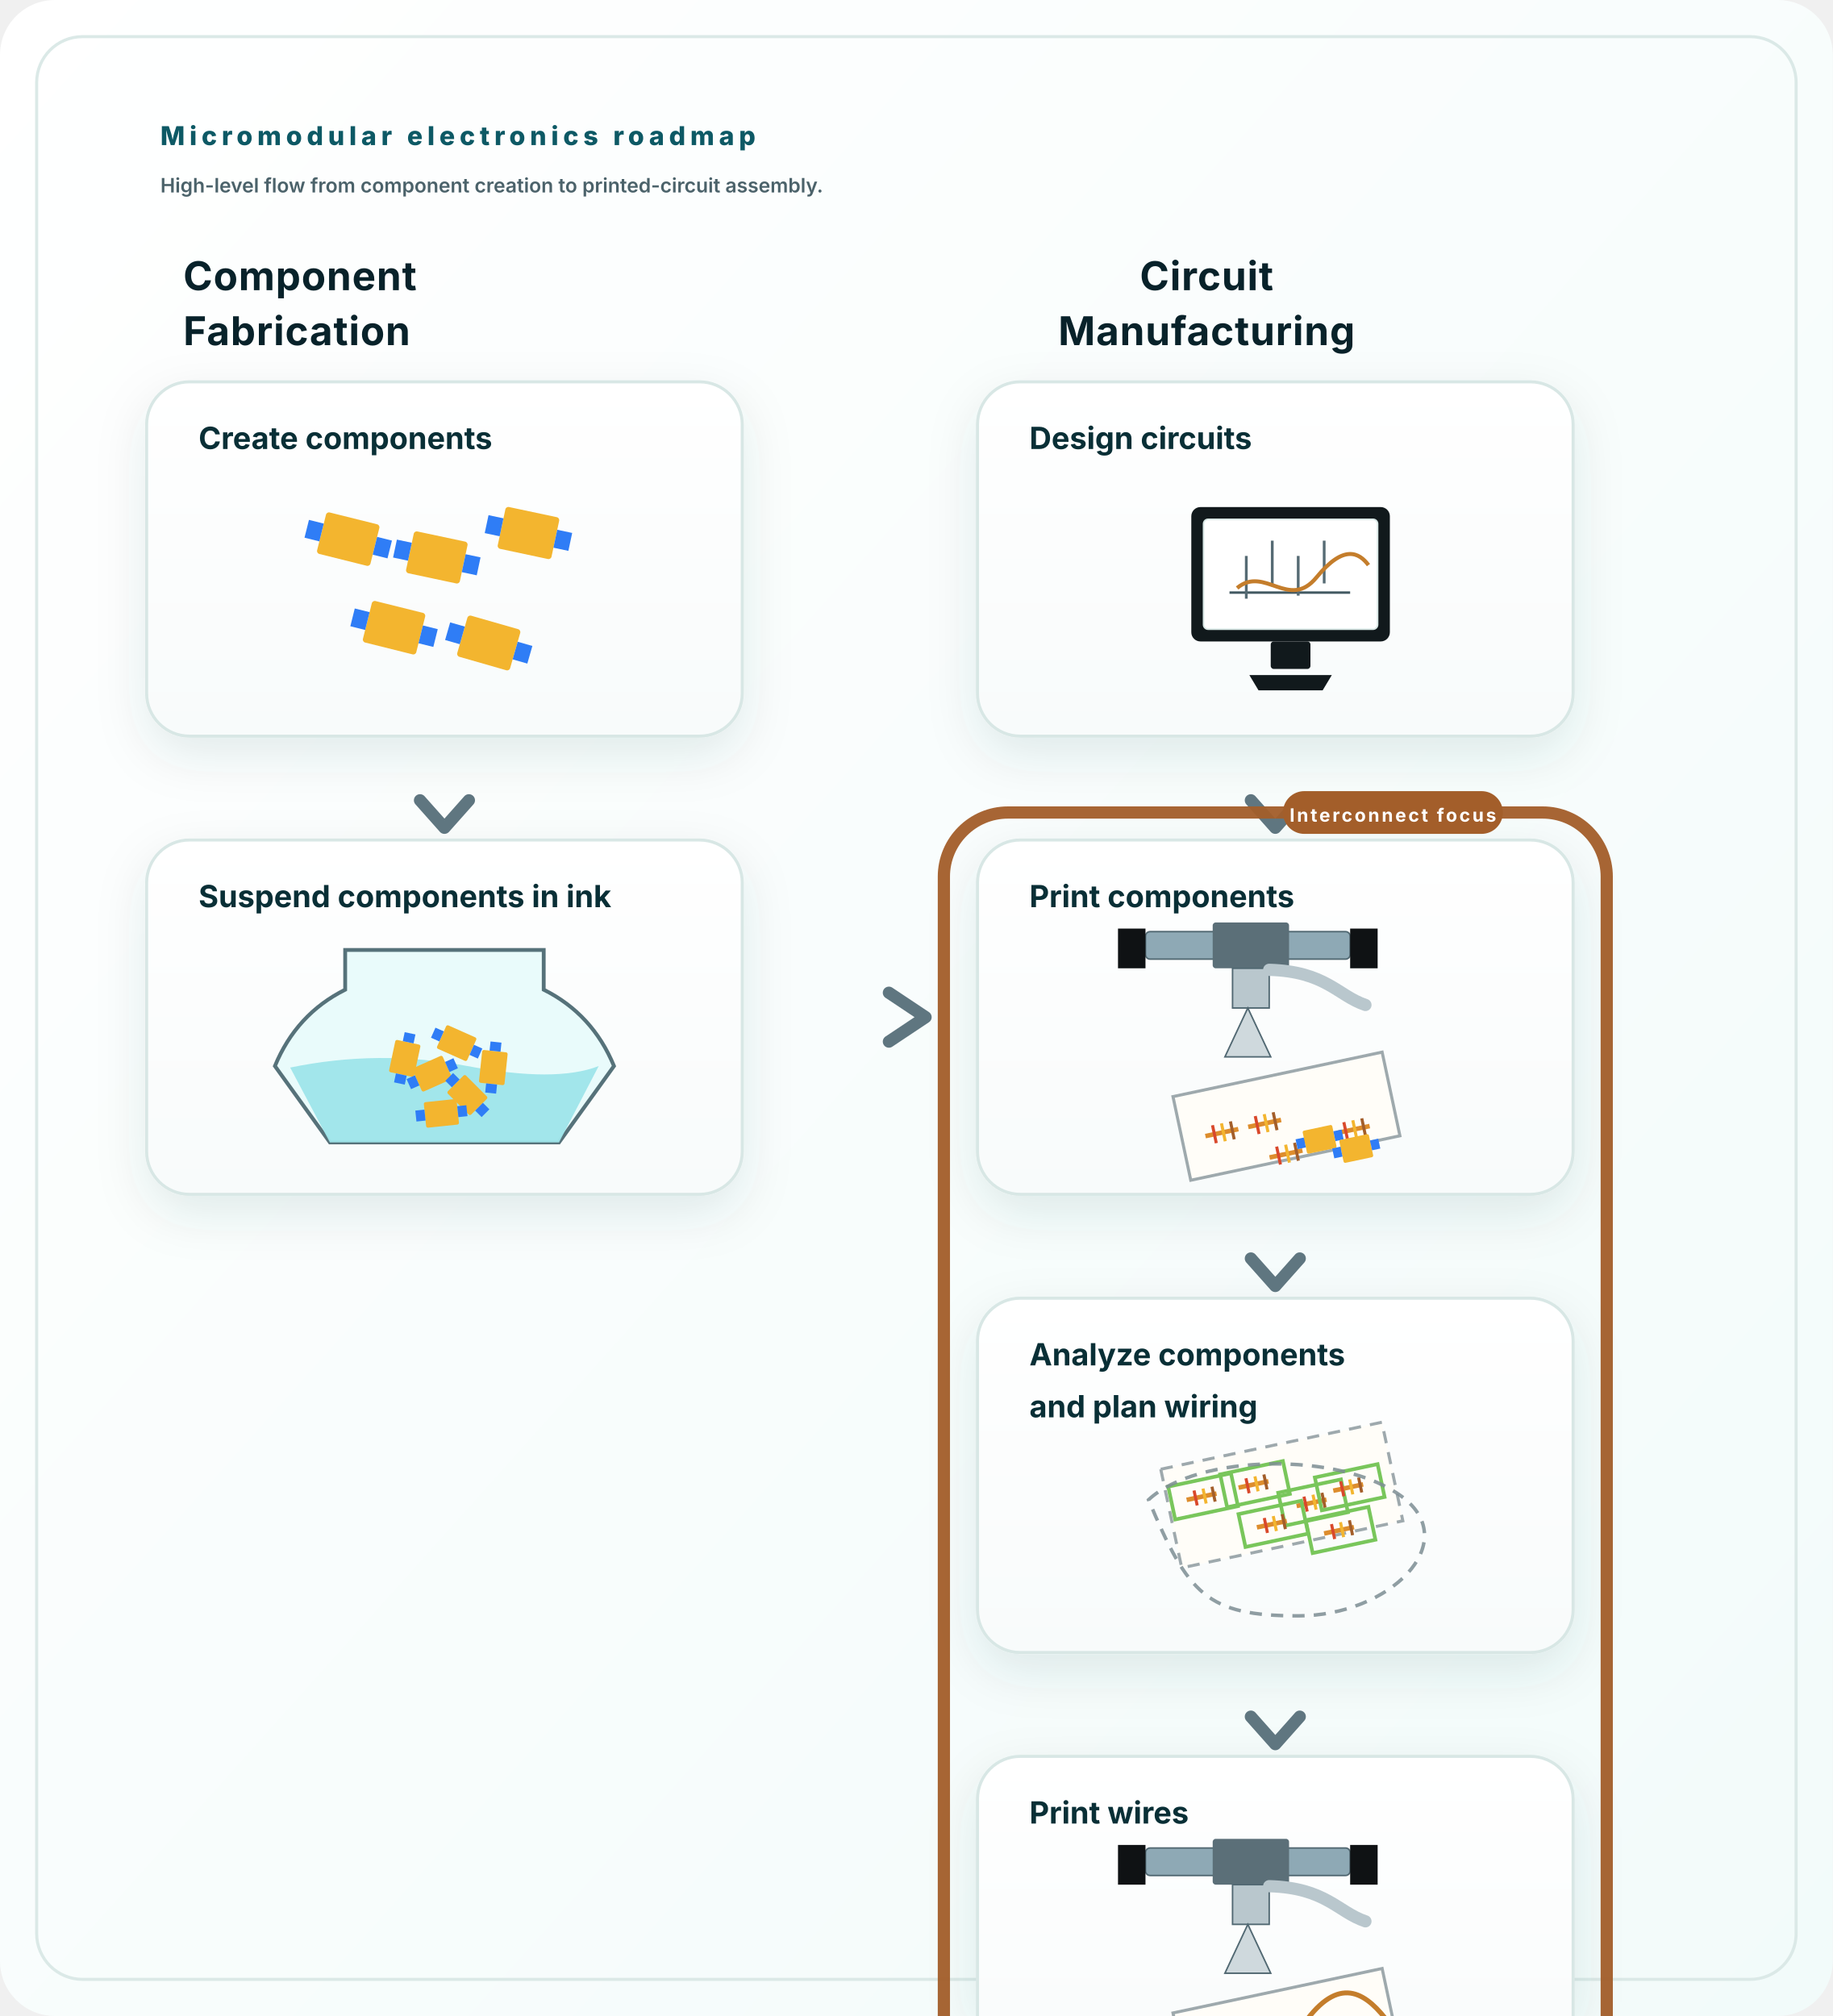
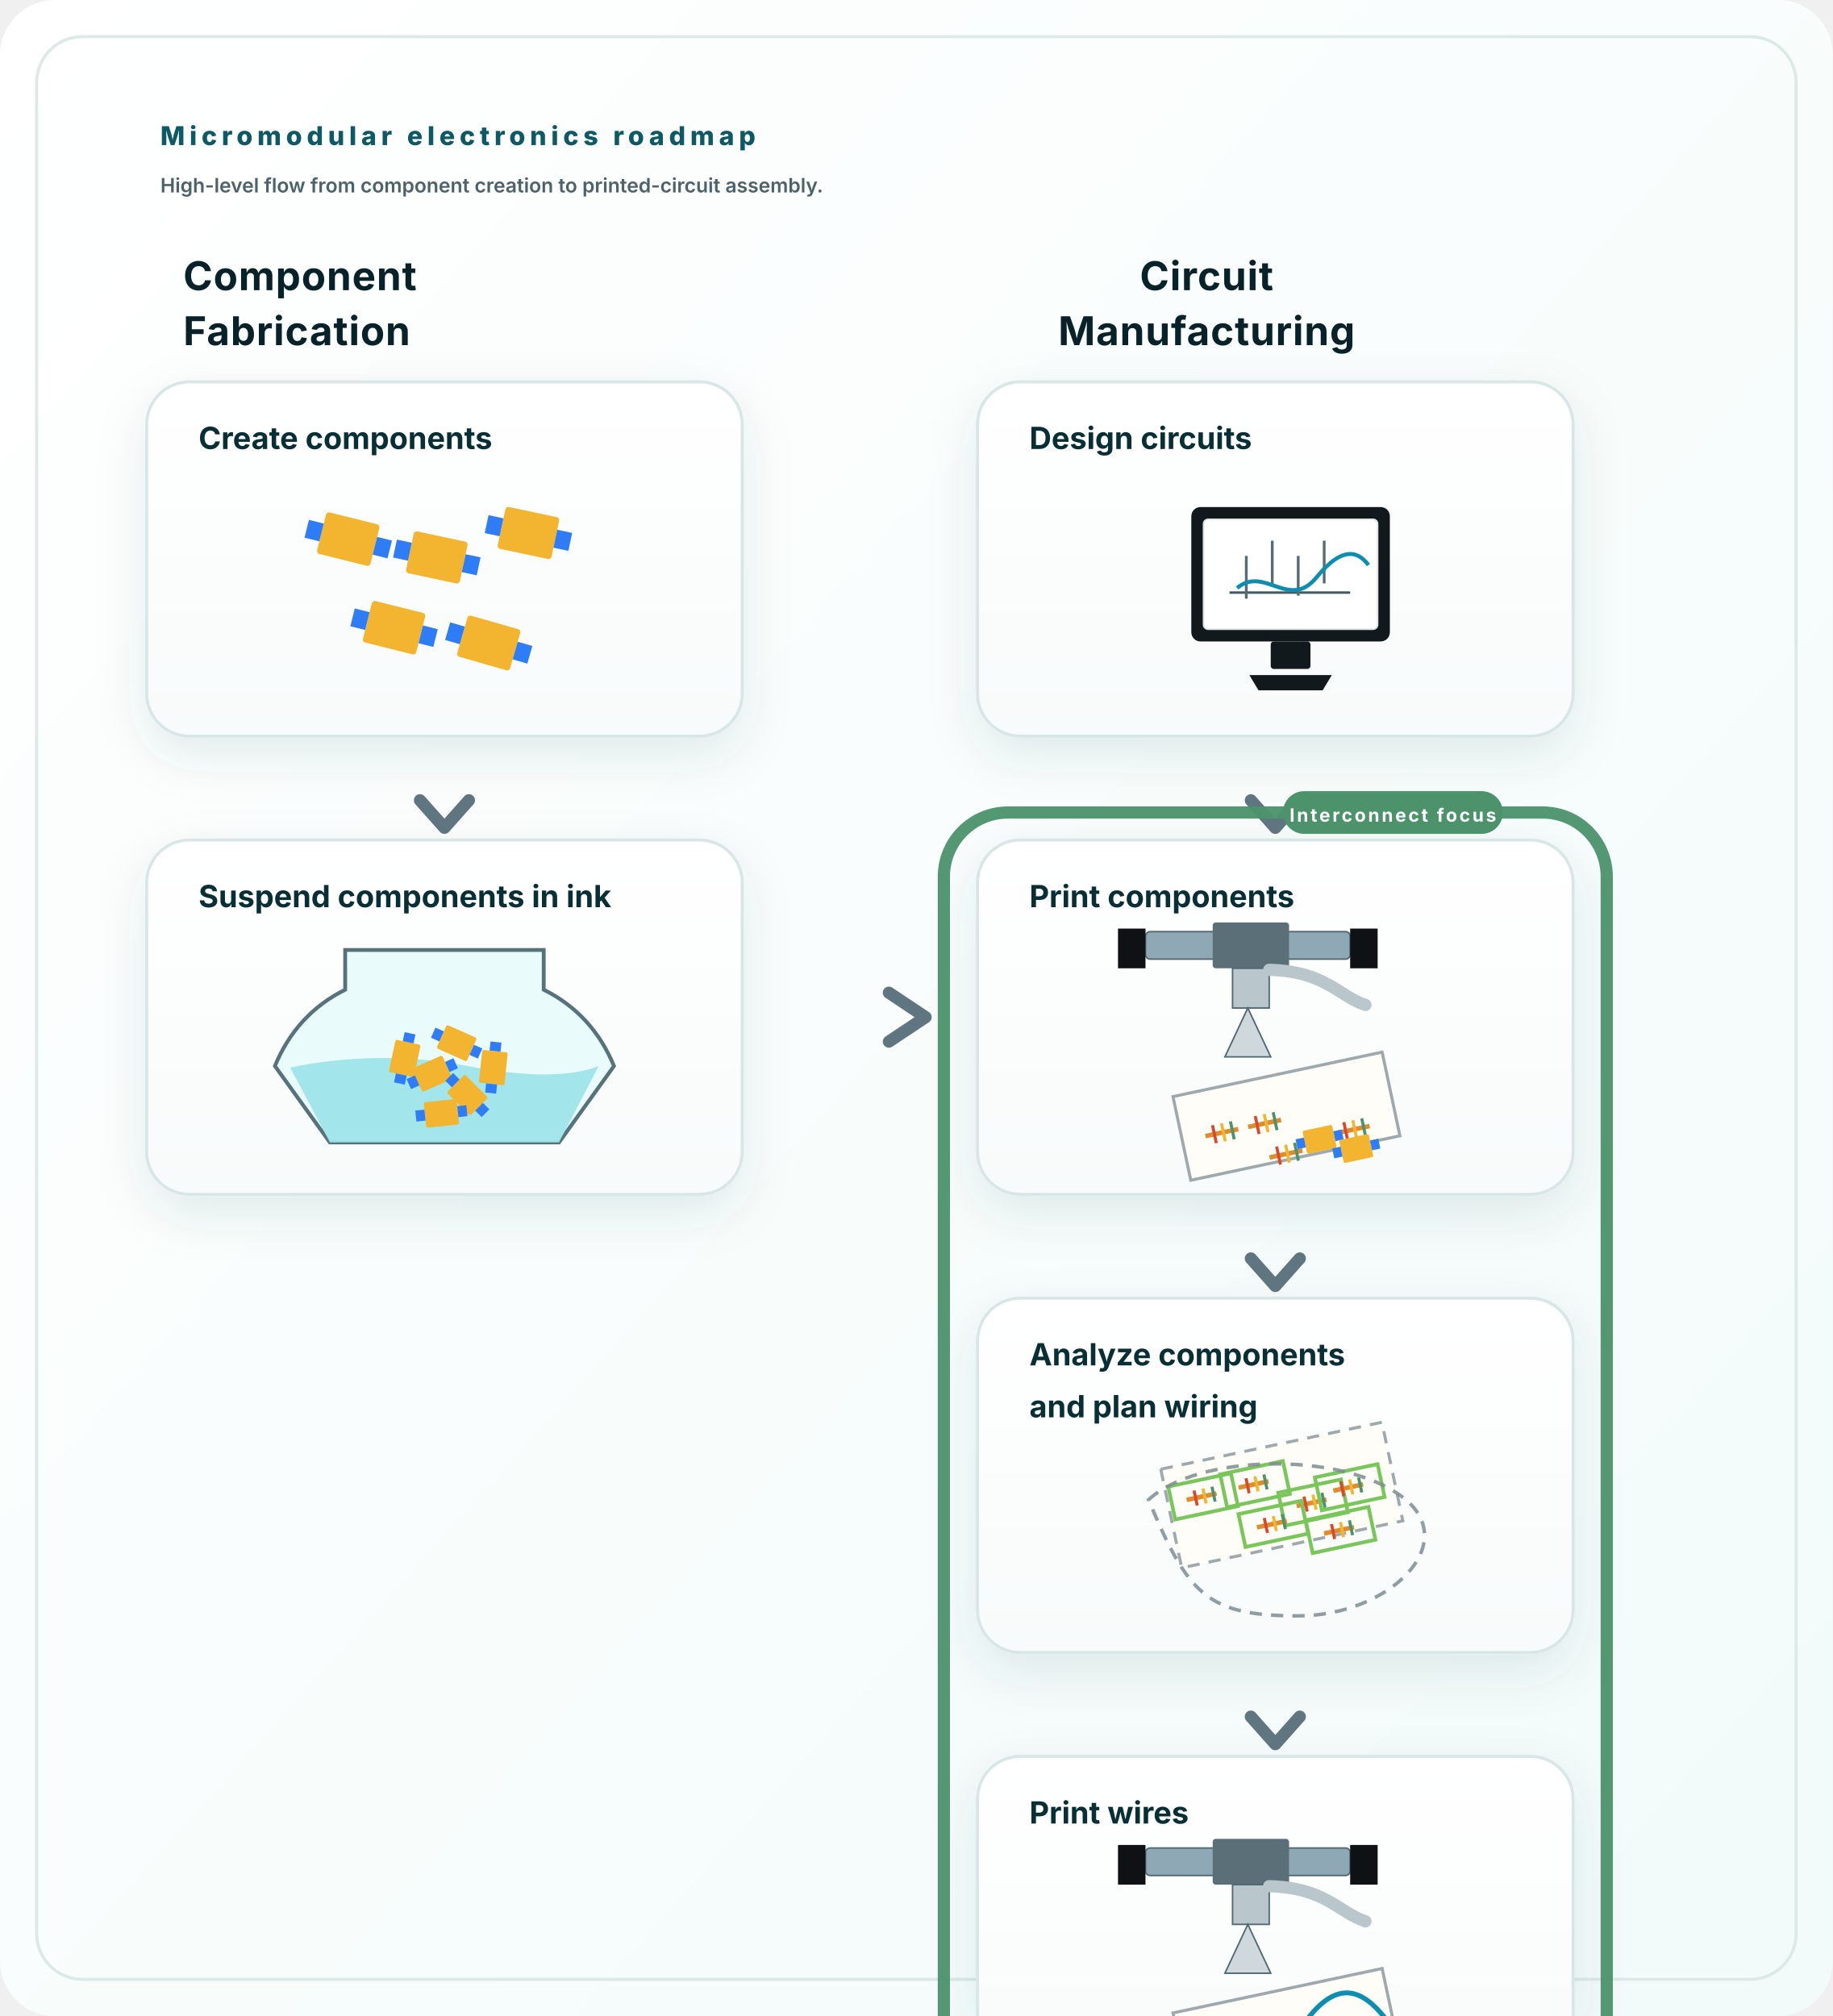
<svg xmlns="http://www.w3.org/2000/svg" width="1200" height="1320" viewBox="0 0 1200 1320" fill="none">
  <defs>
    <linearGradient id="bg" x1="0" y1="0" x2="1" y2="1">
      <stop offset="0%" stop-color="#ffffff" />
      <stop offset="100%" stop-color="#f2fbfa" />
    </linearGradient>
    <linearGradient id="panel" x1="0" y1="0" x2="0" y2="1">
      <stop offset="0%" stop-color="#ffffff" />
      <stop offset="100%" stop-color="#f8fbfb" />
    </linearGradient>
    <linearGradient id="lineGrad" x1="0" y1="0" x2="1" y2="0">
-       <stop offset="0%" stop-color="#C47D2B" stop-opacity=".55" />
-       <stop offset="100%" stop-color="#A35E2A" stop-opacity=".55" />
+       <stop offset="0%" stop-color="#0d8eb1" stop-opacity=".55" />
+       <stop offset="100%" stop-color="#4c936c" stop-opacity=".55" />
    </linearGradient>
    <filter id="shadow" x="-20%" y="-20%" width="140%" height="140%">
      <feDropShadow dx="0" dy="12" stdDeviation="16" flood-color="#0c45521A" />
    </filter>
    <style>
        .heading { font: 700 26px Inter, -apple-system, BlinkMacSystemFont, 'Segoe UI', Arial, sans-serif; fill: #08222a; letter-spacing: .02em; }
        .subhead { font: 800 17px Inter, -apple-system, BlinkMacSystemFont, 'Segoe UI', Arial, sans-serif; fill: #0d5965; letter-spacing: .18em; text-transform: uppercase; }
        .card-title { font: 700 20px Inter, -apple-system, BlinkMacSystemFont, 'Segoe UI', Arial, sans-serif; fill: #092f36; }
        .mini { font: 700 14px 'SFMono-Regular', ui-monospace, Menlo, Consolas, monospace; fill: #4c6570; letter-spacing: .08em; text-transform: uppercase; }
        .body { font: 600 13px Inter, -apple-system, BlinkMacSystemFont, 'Segoe UI', Arial, sans-serif; fill: #4b626a; }
        .outline { stroke: #d8e7e5; stroke-width: 2; }
      </style>
  </defs>
  <rect width="1200" height="1320" rx="36" fill="url(#bg)" />
  <rect x="24" y="24" width="1152" height="1272" rx="30" stroke="#dbe9e7" stroke-width="2" />
  <text x="105" y="95" class="subhead">Micromodular electronics roadmap</text>
  <text x="105" y="126" class="body">High-level flow from component creation to printed-circuit assembly.</text>
  <text x="120" y="190" class="heading">Component<tspan x="120" dy="36">Fabrication</tspan>
  </text>
  <text x="790" y="190" class="heading" text-anchor="middle">Circuit<tspan x="790" dy="36">Manufacturing</tspan>
  </text>
  <g filter="url(#shadow)">
    <rect x="96" y="250" width="390" height="232" rx="28" fill="url(#panel)" stroke="#d8e7e5" stroke-width="2" />
  </g>
  <text x="130" y="294" class="card-title">Create components</text>
  <g filter="url(#shadow)">
    <rect x="96" y="550" width="390" height="232" rx="28" fill="url(#panel)" stroke="#d8e7e5" stroke-width="2" />
  </g>
  <text x="130" y="594" class="card-title">Suspend components in ink</text>
  <g filter="url(#shadow)">
    <rect x="640" y="250" width="390" height="232" rx="28" fill="url(#panel)" stroke="#d8e7e5" stroke-width="2" />
  </g>
  <text x="674" y="294" class="card-title">Design circuits</text>
  <g filter="url(#shadow)">
    <rect x="640" y="550" width="390" height="232" rx="28" fill="url(#panel)" stroke="#d8e7e5" stroke-width="2" />
  </g>
  <text x="674" y="594" class="card-title">Print components</text>
  <g filter="url(#shadow)">
    <rect x="640" y="850" width="390" height="232" rx="28" fill="url(#panel)" stroke="#d8e7e5" stroke-width="2" />
  </g>
  <text x="674" y="894" class="card-title">Analyze components</text>
  <text x="674" y="928" class="card-title">and plan wiring</text>
  <g filter="url(#shadow)">
    <rect x="640" y="1150" width="390" height="232" rx="28" fill="url(#panel)" stroke="#d8e7e5" stroke-width="2" />
  </g>
  <text x="674" y="1194" class="card-title">Print wires</text>
  <line x1="291.0" y1="484" x2="291.0" y2="542" stroke="url(#lineGrad)" stroke-width="8" stroke-linecap="round" />
  <path d="M 275.0 524 L 291.0 542 L 307.0 524" fill="none" stroke="#5f7680" stroke-width="8" stroke-linecap="round" stroke-linejoin="round" />
  <line x1="835.0" y1="484" x2="835.0" y2="542" stroke="url(#lineGrad)" stroke-width="8" stroke-linecap="round" />
  <path d="M 819.0 524 L 835.0 542 L 851.0 524" fill="none" stroke="#5f7680" stroke-width="8" stroke-linecap="round" stroke-linejoin="round" />
  <line x1="835.0" y1="784" x2="835.0" y2="842" stroke="url(#lineGrad)" stroke-width="8" stroke-linecap="round" />
  <path d="M 819.0 824 L 835.0 842 L 851.0 824" fill="none" stroke="#5f7680" stroke-width="8" stroke-linecap="round" stroke-linejoin="round" />
  <line x1="835.0" y1="1084" x2="835.0" y2="1142" stroke="url(#lineGrad)" stroke-width="8" stroke-linecap="round" />
  <path d="M 819.0 1124 L 835.0 1142 L 851.0 1124" fill="none" stroke="#5f7680" stroke-width="8" stroke-linecap="round" stroke-linejoin="round" />
  <line x1="486" y1="666" x2="602" y2="666" stroke="url(#lineGrad)" stroke-width="8" stroke-linecap="round" />
  <path d="M 582 650 L 606 666 L 582 682" fill="none" stroke="#5f7680" stroke-width="8" stroke-linecap="round" stroke-linejoin="round" />
  <g transform="translate(286,365) rotate(12)">
    <rect x="-18" y="-14" width="36" height="28" rx="2" fill="#f3b52f" />
    <rect x="-28" y="-6" width="10" height="12" fill="#2f7df6" />
    <rect x="18" y="-6" width="10" height="12" fill="#2f7df6" />
  </g>
  <g transform="translate(346,349) rotate(12)">
    <rect x="-18" y="-14" width="36" height="28" rx="2" fill="#f3b52f" />
    <rect x="-28" y="-6" width="10" height="12" fill="#2f7df6" />
    <rect x="18" y="-6" width="10" height="12" fill="#2f7df6" />
  </g>
  <g transform="translate(228,353) rotate(14)">
    <rect x="-18" y="-14" width="36" height="28" rx="2" fill="#f3b52f" />
    <rect x="-28" y="-6" width="10" height="12" fill="#2f7df6" />
    <rect x="18" y="-6" width="10" height="12" fill="#2f7df6" />
  </g>
  <g transform="translate(320,421) rotate(16)">
    <rect x="-18" y="-14" width="36" height="28" rx="2" fill="#f3b52f" />
    <rect x="-28" y="-6" width="10" height="12" fill="#2f7df6" />
    <rect x="18" y="-6" width="10" height="12" fill="#2f7df6" />
  </g>
  <g transform="translate(258,411) rotate(14)">
    <rect x="-18" y="-14" width="36" height="28" rx="2" fill="#f3b52f" />
    <rect x="-28" y="-6" width="10" height="12" fill="#2f7df6" />
    <rect x="18" y="-6" width="10" height="12" fill="#2f7df6" />
  </g>
  <path d="M 226 622 L 226 648 Q 194 664 180 698 L 216 748 L 366 748 L 402 698 Q 388 664 356 648 L 356 622 Z" fill="#e9fbfb" stroke="#56727a" stroke-width="2.5" />
  <path d="M 190 699 Q 248 687 306 698 T 392 698 L 366 748 L 216 748 Z" fill="#9ee5ea" opacity=".95" />
  <g transform="translate(265,693) rotate(-78) scale(.6)">
    <rect x="-18" y="-14" width="36" height="28" rx="2" fill="#f3b52f" />
    <rect x="-28" y="-6" width="10" height="12" fill="#2f7df6" />
    <rect x="18" y="-6" width="10" height="12" fill="#2f7df6" />
  </g>
  <g transform="translate(299,683) rotate(24) scale(.6)">
    <rect x="-18" y="-14" width="36" height="28" rx="2" fill="#f3b52f" />
    <rect x="-28" y="-6" width="10" height="12" fill="#2f7df6" />
    <rect x="18" y="-6" width="10" height="12" fill="#2f7df6" />
  </g>
  <g transform="translate(283,703) rotate(-24) scale(.6)">
    <rect x="-18" y="-14" width="36" height="28" rx="2" fill="#f3b52f" />
    <rect x="-28" y="-6" width="10" height="12" fill="#2f7df6" />
    <rect x="18" y="-6" width="10" height="12" fill="#2f7df6" />
  </g>
  <g transform="translate(323,699) rotate(96) scale(.6)">
    <rect x="-18" y="-14" width="36" height="28" rx="2" fill="#f3b52f" />
    <rect x="-28" y="-6" width="10" height="12" fill="#2f7df6" />
    <rect x="18" y="-6" width="10" height="12" fill="#2f7df6" />
  </g>
  <g transform="translate(306,717) rotate(45) scale(.6)">
    <rect x="-18" y="-14" width="36" height="28" rx="2" fill="#f3b52f" />
    <rect x="-28" y="-6" width="10" height="12" fill="#2f7df6" />
    <rect x="18" y="-6" width="10" height="12" fill="#2f7df6" />
  </g>
  <g transform="translate(289,729) rotate(-6) scale(.6)">
    <rect x="-18" y="-14" width="36" height="28" rx="2" fill="#f3b52f" />
    <rect x="-28" y="-6" width="10" height="12" fill="#2f7df6" />
    <rect x="18" y="-6" width="10" height="12" fill="#2f7df6" />
  </g>
  <rect x="780" y="332" width="130" height="88" rx="6" fill="#11191c" />
  <rect x="788" y="340" width="114" height="72" rx="3" fill="#ffffff" stroke="#d8e7e5" />
  <path d="M 805 388 H 884" stroke="#425962" stroke-width="1.6" />
  <path d="M 818 355 V 818" stroke="none" />
  <path d="M 816 364 V 392 M 833 354 V 384 M 850 364 V 390 M 867 354 V 382" stroke="#566b74" stroke-width="1.8" />
-   <path d="M 810 385 C 828 370 844 400 862 378 S 890 362 896 370" stroke="#C47D2B" stroke-width="2.6" fill="none" />
+   <path d="M 810 385 C 828 370 844 400 862 378 S 890 362 896 370" stroke="#0d8eb1" stroke-width="2.6" fill="none" />
  <rect x="832" y="420" width="26" height="18" rx="2" fill="#11191c" />
  <path d="M 818 442 H 872 L 866 452 H 824 Z" fill="#11191c" />
  <rect x="750" y="610" width="134" height="18" rx="3" fill="#8ea9b5" stroke="#516872" />
  <rect x="794" y="604" width="50" height="30" rx="2" fill="#5b6f78" />
  <rect x="807" y="634" width="24" height="26" fill="#b9c7cd" stroke="#516872" />
  <path d="M 831 635 C 868 636, 876 652, 894 658" stroke="#b9c7cd" stroke-width="8" fill="none" stroke-linecap="round" />
  <rect x="732" y="608" width="18" height="26" fill="#0f1214" />
  <rect x="884" y="608" width="18" height="26" fill="#0f1214" />
  <path d="M 817 660 L 802 692 L 832 692 Z" fill="#cfd9dd" stroke="#516872" />
  <g transform="translate(768,718) rotate(-12)">
    <rect x="0" y="0" width="140" height="56" fill="#fffdf8" stroke="#9ea9ad" stroke-width="2" />
  </g>
  <g transform="translate(788,738) rotate(-12)">
    <line x1="0" y1="6" x2="22" y2="6" stroke="#dd8d2d" stroke-width="3" />
    <line x1="6" y1="0" x2="6" y2="12" stroke="#d9482b" stroke-width="2" />
    <line x1="12" y1="0" x2="12" y2="12" stroke="#f3b52f" stroke-width="2" />
-     <line x1="18" y1="0" x2="18" y2="12" stroke="#A35E2A" stroke-width="2" />
+     <line x1="18" y1="0" x2="18" y2="12" stroke="#4c936c" stroke-width="2" />
  </g>
  <g transform="translate(816,732) rotate(-12)">
    <line x1="0" y1="6" x2="22" y2="6" stroke="#dd8d2d" stroke-width="3" />
    <line x1="6" y1="0" x2="6" y2="12" stroke="#d9482b" stroke-width="2" />
    <line x1="12" y1="0" x2="12" y2="12" stroke="#f3b52f" stroke-width="2" />
-     <line x1="18" y1="0" x2="18" y2="12" stroke="#A35E2A" stroke-width="2" />
+     <line x1="18" y1="0" x2="18" y2="12" stroke="#4c936c" stroke-width="2" />
  </g>
  <g transform="translate(850,742) rotate(-12)">
    <line x1="0" y1="6" x2="22" y2="6" stroke="#dd8d2d" stroke-width="3" />
    <line x1="6" y1="0" x2="6" y2="12" stroke="#d9482b" stroke-width="2" />
    <line x1="12" y1="0" x2="12" y2="12" stroke="#f3b52f" stroke-width="2" />
-     <line x1="18" y1="0" x2="18" y2="12" stroke="#A35E2A" stroke-width="2" />
+     <line x1="18" y1="0" x2="18" y2="12" stroke="#4c936c" stroke-width="2" />
  </g>
  <g transform="translate(874,736) rotate(-12)">
    <line x1="0" y1="6" x2="22" y2="6" stroke="#dd8d2d" stroke-width="3" />
    <line x1="6" y1="0" x2="6" y2="12" stroke="#d9482b" stroke-width="2" />
    <line x1="12" y1="0" x2="12" y2="12" stroke="#f3b52f" stroke-width="2" />
-     <line x1="18" y1="0" x2="18" y2="12" stroke="#A35E2A" stroke-width="2" />
+     <line x1="18" y1="0" x2="18" y2="12" stroke="#4c936c" stroke-width="2" />
  </g>
  <g transform="translate(830,752) rotate(-12)">
    <line x1="0" y1="6" x2="22" y2="6" stroke="#dd8d2d" stroke-width="3" />
    <line x1="6" y1="0" x2="6" y2="12" stroke="#d9482b" stroke-width="2" />
    <line x1="12" y1="0" x2="12" y2="12" stroke="#f3b52f" stroke-width="2" />
-     <line x1="18" y1="0" x2="18" y2="12" stroke="#A35E2A" stroke-width="2" />
+     <line x1="18" y1="0" x2="18" y2="12" stroke="#4c936c" stroke-width="2" />
  </g>
  <g transform="translate(864,746) rotate(-12) scale(.55)">
    <rect x="-18" y="-14" width="36" height="28" rx="2" fill="#f3b52f" />
    <rect x="-28" y="-6" width="10" height="12" fill="#2f7df6" />
    <rect x="18" y="-6" width="10" height="12" fill="#2f7df6" />
  </g>
  <g transform="translate(888,752) rotate(-12) scale(.55)">
    <rect x="-18" y="-14" width="36" height="28" rx="2" fill="#f3b52f" />
    <rect x="-28" y="-6" width="10" height="12" fill="#2f7df6" />
    <rect x="18" y="-6" width="10" height="12" fill="#2f7df6" />
  </g>
  <g transform="translate(760,962) rotate(-12)">
    <rect x="0" y="0" width="148" height="66" fill="#fffdf8" stroke="#9ea9ad" stroke-width="2" stroke-dasharray="8 6" />
  </g>
  <g transform="translate(772,978) rotate(-12)">
    <rect x="-6" y="-6" width="42" height="22" fill="none" stroke="#79c65b" stroke-width="2.4" />
    <line x1="4" y1="5" x2="24" y2="5" stroke="#dd8d2d" stroke-width="3" />
    <line x1="10" y1="0" x2="10" y2="10" stroke="#d9482b" stroke-width="2" />
    <line x1="16" y1="0" x2="16" y2="10" stroke="#f3b52f" stroke-width="2" />
-     <line x1="22" y1="0" x2="22" y2="10" stroke="#A35E2A" stroke-width="2" />
+     <line x1="22" y1="0" x2="22" y2="10" stroke="#4c936c" stroke-width="2" />
  </g>
  <g transform="translate(806,970) rotate(-12)">
    <rect x="-6" y="-6" width="42" height="22" fill="none" stroke="#79c65b" stroke-width="2.4" />
    <line x1="4" y1="5" x2="24" y2="5" stroke="#dd8d2d" stroke-width="3" />
    <line x1="10" y1="0" x2="10" y2="10" stroke="#d9482b" stroke-width="2" />
    <line x1="16" y1="0" x2="16" y2="10" stroke="#f3b52f" stroke-width="2" />
-     <line x1="22" y1="0" x2="22" y2="10" stroke="#A35E2A" stroke-width="2" />
+     <line x1="22" y1="0" x2="22" y2="10" stroke="#4c936c" stroke-width="2" />
  </g>
  <g transform="translate(844,982) rotate(-12)">
    <rect x="-6" y="-6" width="42" height="22" fill="none" stroke="#79c65b" stroke-width="2.4" />
    <line x1="4" y1="5" x2="24" y2="5" stroke="#dd8d2d" stroke-width="3" />
    <line x1="10" y1="0" x2="10" y2="10" stroke="#d9482b" stroke-width="2" />
    <line x1="16" y1="0" x2="16" y2="10" stroke="#f3b52f" stroke-width="2" />
-     <line x1="22" y1="0" x2="22" y2="10" stroke="#A35E2A" stroke-width="2" />
+     <line x1="22" y1="0" x2="22" y2="10" stroke="#4c936c" stroke-width="2" />
  </g>
  <g transform="translate(868,972) rotate(-12)">
    <rect x="-6" y="-6" width="42" height="22" fill="none" stroke="#79c65b" stroke-width="2.4" />
    <line x1="4" y1="5" x2="24" y2="5" stroke="#dd8d2d" stroke-width="3" />
    <line x1="10" y1="0" x2="10" y2="10" stroke="#d9482b" stroke-width="2" />
    <line x1="16" y1="0" x2="16" y2="10" stroke="#f3b52f" stroke-width="2" />
-     <line x1="22" y1="0" x2="22" y2="10" stroke="#A35E2A" stroke-width="2" />
+     <line x1="22" y1="0" x2="22" y2="10" stroke="#4c936c" stroke-width="2" />
  </g>
  <g transform="translate(818,996) rotate(-12)">
    <rect x="-6" y="-6" width="42" height="22" fill="none" stroke="#79c65b" stroke-width="2.4" />
    <line x1="4" y1="5" x2="24" y2="5" stroke="#dd8d2d" stroke-width="3" />
    <line x1="10" y1="0" x2="10" y2="10" stroke="#d9482b" stroke-width="2" />
    <line x1="16" y1="0" x2="16" y2="10" stroke="#f3b52f" stroke-width="2" />
-     <line x1="22" y1="0" x2="22" y2="10" stroke="#A35E2A" stroke-width="2" />
+     <line x1="22" y1="0" x2="22" y2="10" stroke="#4c936c" stroke-width="2" />
  </g>
  <g transform="translate(862,1000) rotate(-12)">
    <rect x="-6" y="-6" width="42" height="22" fill="none" stroke="#79c65b" stroke-width="2.4" />
    <line x1="4" y1="5" x2="24" y2="5" stroke="#dd8d2d" stroke-width="3" />
    <line x1="10" y1="0" x2="10" y2="10" stroke="#d9482b" stroke-width="2" />
    <line x1="16" y1="0" x2="16" y2="10" stroke="#f3b52f" stroke-width="2" />
-     <line x1="22" y1="0" x2="22" y2="10" stroke="#A35E2A" stroke-width="2" />
+     <line x1="22" y1="0" x2="22" y2="10" stroke="#4c936c" stroke-width="2" />
  </g>
  <path d="M 752 982 C 784 952, 878 950, 918 980 S 910 1058, 850 1058 S 778 1044, 752 982 Z" fill="none" stroke="#7d8d93" stroke-width="2.3" stroke-dasharray="8 6" opacity=".85" />
  <rect x="750" y="1210" width="134" height="18" rx="3" fill="#8ea9b5" stroke="#516872" />
  <rect x="794" y="1204" width="50" height="30" rx="2" fill="#5b6f78" />
  <rect x="807" y="1234" width="24" height="26" fill="#b9c7cd" stroke="#516872" />
  <path d="M 831 1235 C 868 1236, 876 1252, 894 1258" stroke="#b9c7cd" stroke-width="8" fill="none" stroke-linecap="round" />
  <rect x="732" y="1208" width="18" height="26" fill="#0f1214" />
  <rect x="884" y="1208" width="18" height="26" fill="#0f1214" />
  <path d="M 817 1260 L 802 1292 L 832 1292 Z" fill="#cfd9dd" stroke="#516872" />
  <g transform="translate(768,1318) rotate(-12)">
    <rect x="0" y="0" width="140" height="56" fill="#fffdf8" stroke="#9ea9ad" stroke-width="2" />
  </g>
  <g transform="translate(788,1338) rotate(-12)">
    <line x1="0" y1="6" x2="22" y2="6" stroke="#dd8d2d" stroke-width="3" />
    <line x1="6" y1="0" x2="6" y2="12" stroke="#d9482b" stroke-width="2" />
    <line x1="12" y1="0" x2="12" y2="12" stroke="#f3b52f" stroke-width="2" />
-     <line x1="18" y1="0" x2="18" y2="12" stroke="#A35E2A" stroke-width="2" />
+     <line x1="18" y1="0" x2="18" y2="12" stroke="#4c936c" stroke-width="2" />
  </g>
  <g transform="translate(816,1332) rotate(-12)">
    <line x1="0" y1="6" x2="22" y2="6" stroke="#dd8d2d" stroke-width="3" />
    <line x1="6" y1="0" x2="6" y2="12" stroke="#d9482b" stroke-width="2" />
    <line x1="12" y1="0" x2="12" y2="12" stroke="#f3b52f" stroke-width="2" />
-     <line x1="18" y1="0" x2="18" y2="12" stroke="#A35E2A" stroke-width="2" />
+     <line x1="18" y1="0" x2="18" y2="12" stroke="#4c936c" stroke-width="2" />
  </g>
  <g transform="translate(850,1342) rotate(-12)">
    <line x1="0" y1="6" x2="22" y2="6" stroke="#dd8d2d" stroke-width="3" />
    <line x1="6" y1="0" x2="6" y2="12" stroke="#d9482b" stroke-width="2" />
    <line x1="12" y1="0" x2="12" y2="12" stroke="#f3b52f" stroke-width="2" />
-     <line x1="18" y1="0" x2="18" y2="12" stroke="#A35E2A" stroke-width="2" />
+     <line x1="18" y1="0" x2="18" y2="12" stroke="#4c936c" stroke-width="2" />
  </g>
  <g transform="translate(874,1336) rotate(-12)">
    <line x1="0" y1="6" x2="22" y2="6" stroke="#dd8d2d" stroke-width="3" />
    <line x1="6" y1="0" x2="6" y2="12" stroke="#d9482b" stroke-width="2" />
    <line x1="12" y1="0" x2="12" y2="12" stroke="#f3b52f" stroke-width="2" />
-     <line x1="18" y1="0" x2="18" y2="12" stroke="#A35E2A" stroke-width="2" />
+     <line x1="18" y1="0" x2="18" y2="12" stroke="#4c936c" stroke-width="2" />
  </g>
  <g transform="translate(830,1352) rotate(-12)">
    <line x1="0" y1="6" x2="22" y2="6" stroke="#dd8d2d" stroke-width="3" />
    <line x1="6" y1="0" x2="6" y2="12" stroke="#d9482b" stroke-width="2" />
    <line x1="12" y1="0" x2="12" y2="12" stroke="#f3b52f" stroke-width="2" />
-     <line x1="18" y1="0" x2="18" y2="12" stroke="#A35E2A" stroke-width="2" />
+     <line x1="18" y1="0" x2="18" y2="12" stroke="#4c936c" stroke-width="2" />
  </g>
  <g transform="translate(864,1346) rotate(-12) scale(.55)">
    <rect x="-18" y="-14" width="36" height="28" rx="2" fill="#f3b52f" />
    <rect x="-28" y="-6" width="10" height="12" fill="#2f7df6" />
    <rect x="18" y="-6" width="10" height="12" fill="#2f7df6" />
  </g>
  <g transform="translate(888,1352) rotate(-12) scale(.55)">
    <rect x="-18" y="-14" width="36" height="28" rx="2" fill="#f3b52f" />
    <rect x="-28" y="-6" width="10" height="12" fill="#2f7df6" />
    <rect x="18" y="-6" width="10" height="12" fill="#2f7df6" />
  </g>
  <g transform="translate(770,1322) rotate(-12)">
-     <path d="M 10 26 C 34 8, 56 42, 84 18 S 126 10 136 32" stroke="#C47D2B" stroke-width="3.2" fill="none" stroke-linecap="round" />
-   </g>
-   <rect x="618" y="532" width="434" height="832" rx="42" fill="none" stroke="#A35E2A" stroke-width="8" stroke-opacity=".95" />
-   <rect x="840" y="518" width="144" height="28" rx="14" fill="#A35E2A" />
+     <path d="M 10 26 C 34 8, 56 42, 84 18 S 126 10 136 32" stroke="#0d8eb1" stroke-width="3.2" fill="none" stroke-linecap="round" />
+   </g>
+   <rect x="618" y="532" width="434" height="832" rx="42" fill="none" stroke="#4c936c" stroke-width="8" stroke-opacity=".95" />
+   <rect x="840" y="518" width="144" height="28" rx="14" fill="#4c936c" />
  <text x="912" y="538" text-anchor="middle" style="font:700 12px Inter, sans-serif; fill:#fff; letter-spacing:.12em; text-transform:uppercase;">Interconnect focus</text>
</svg>
